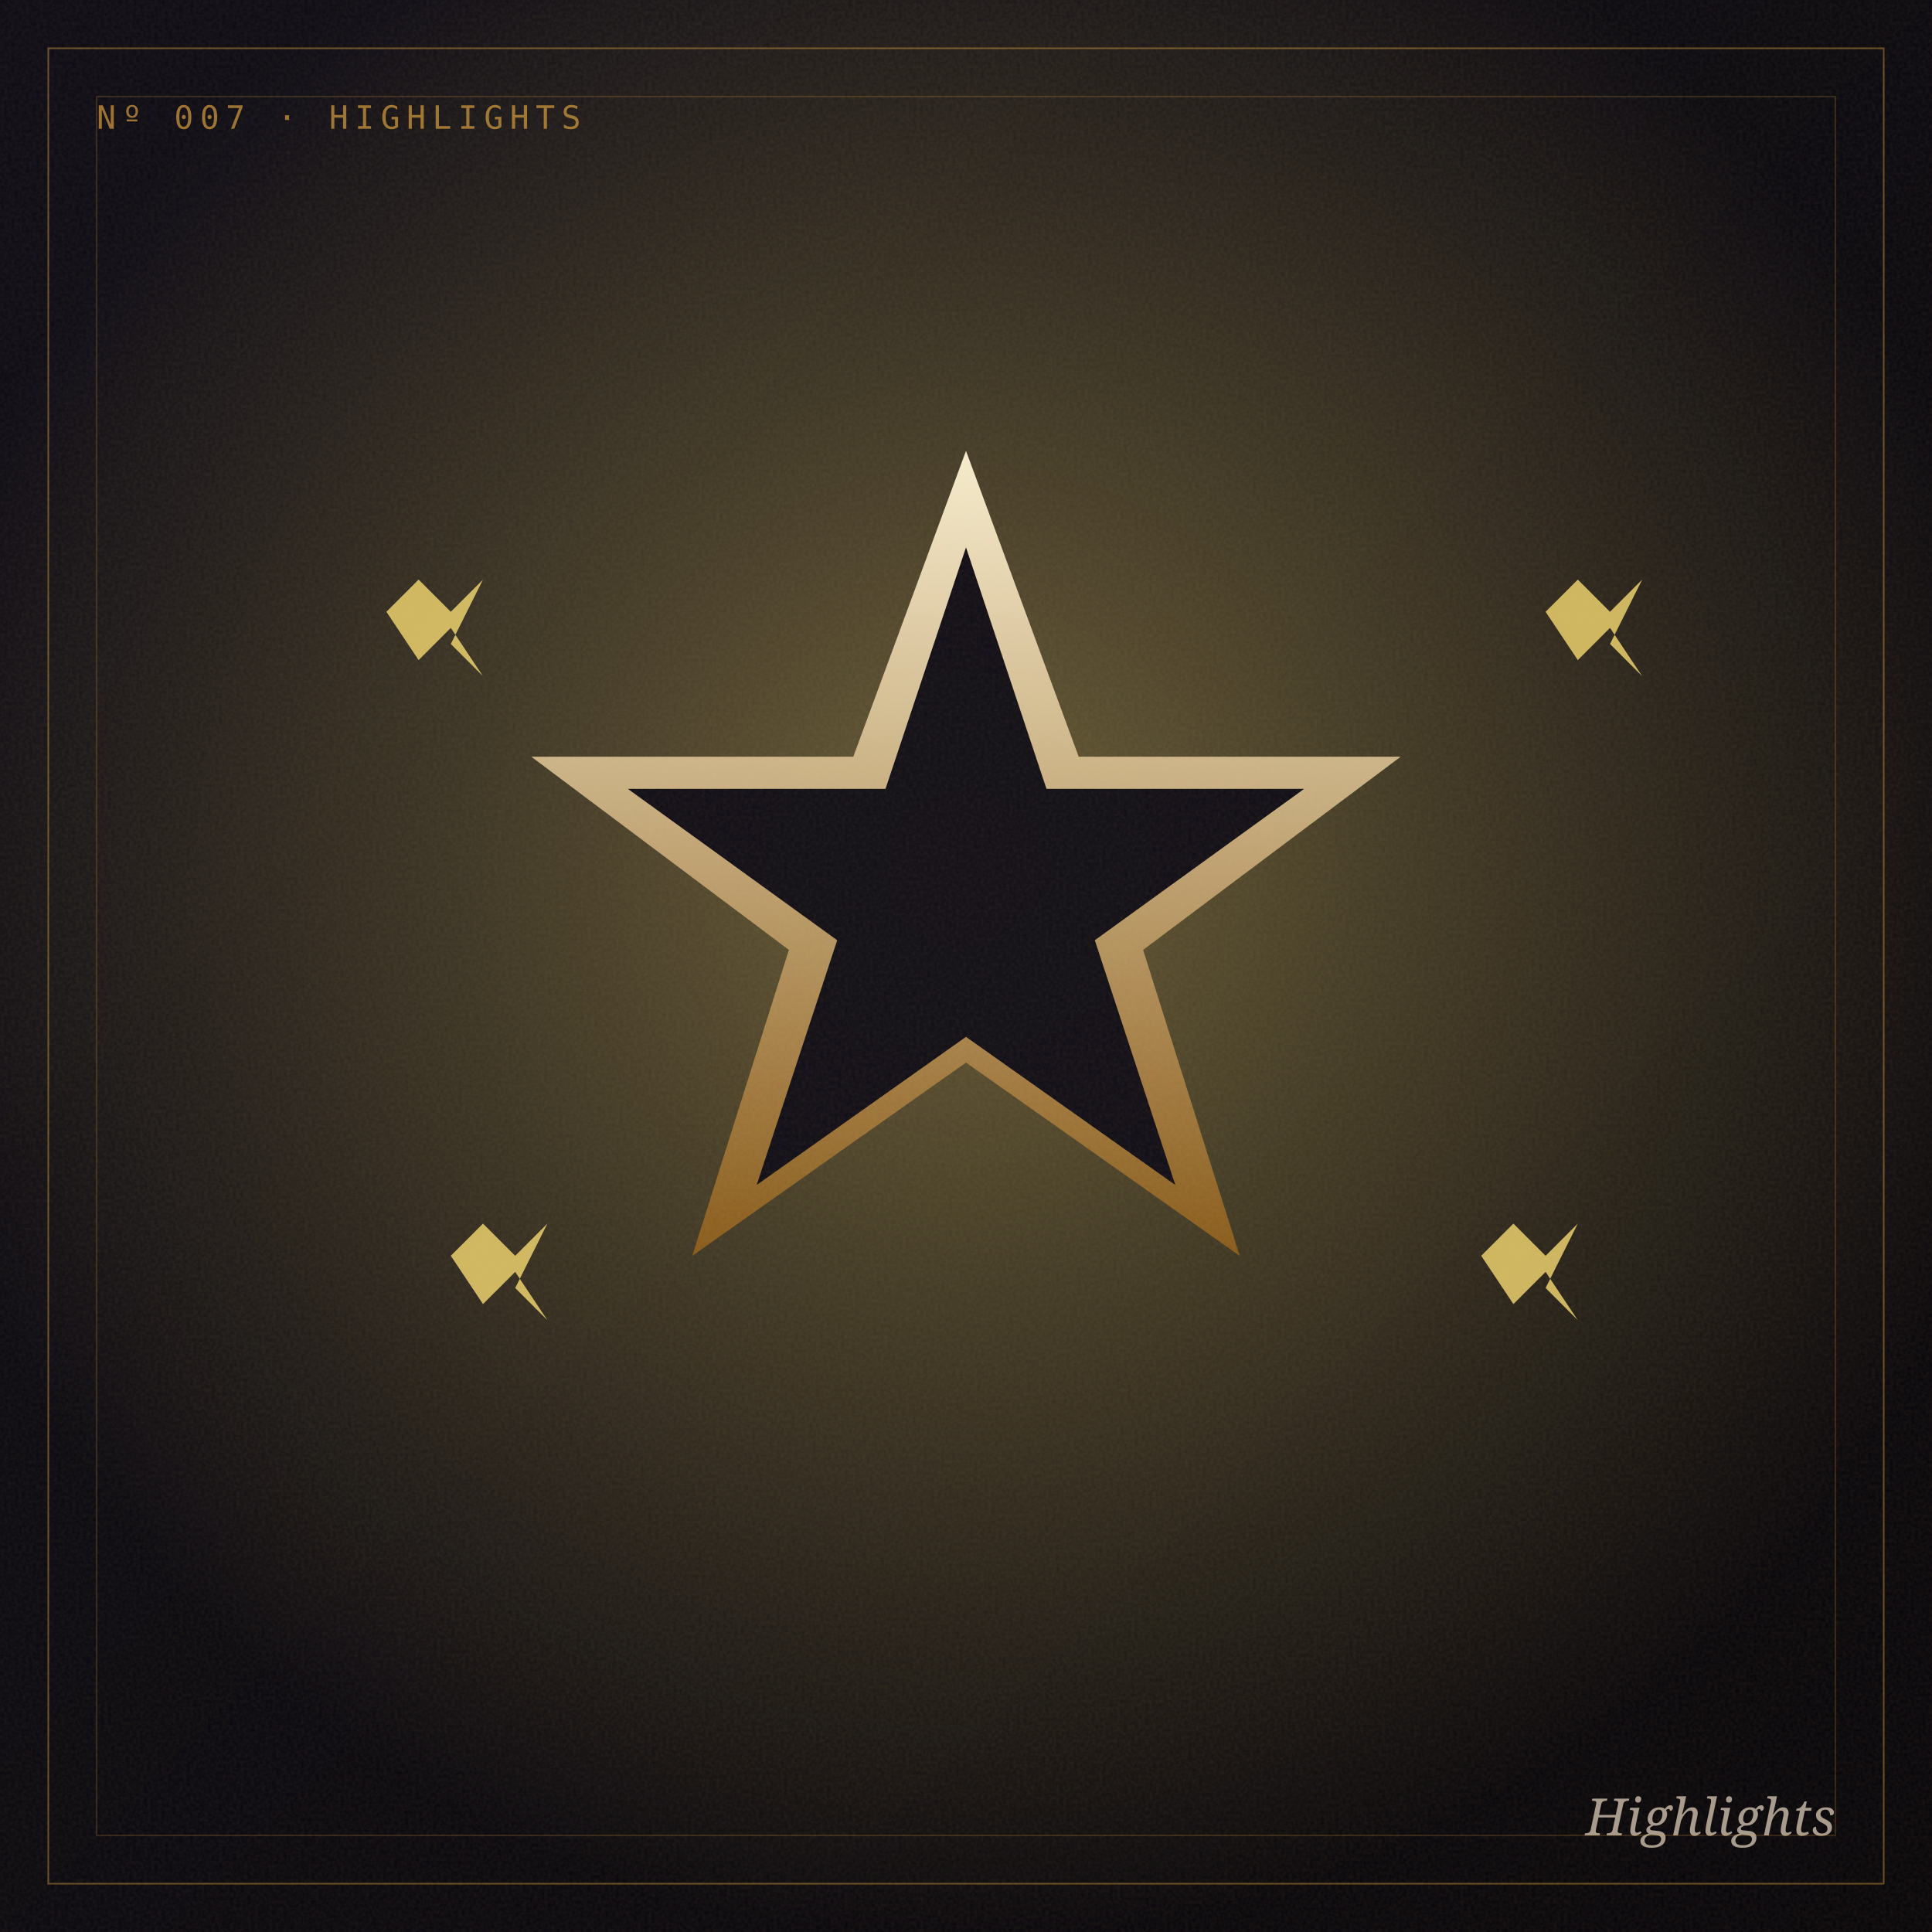
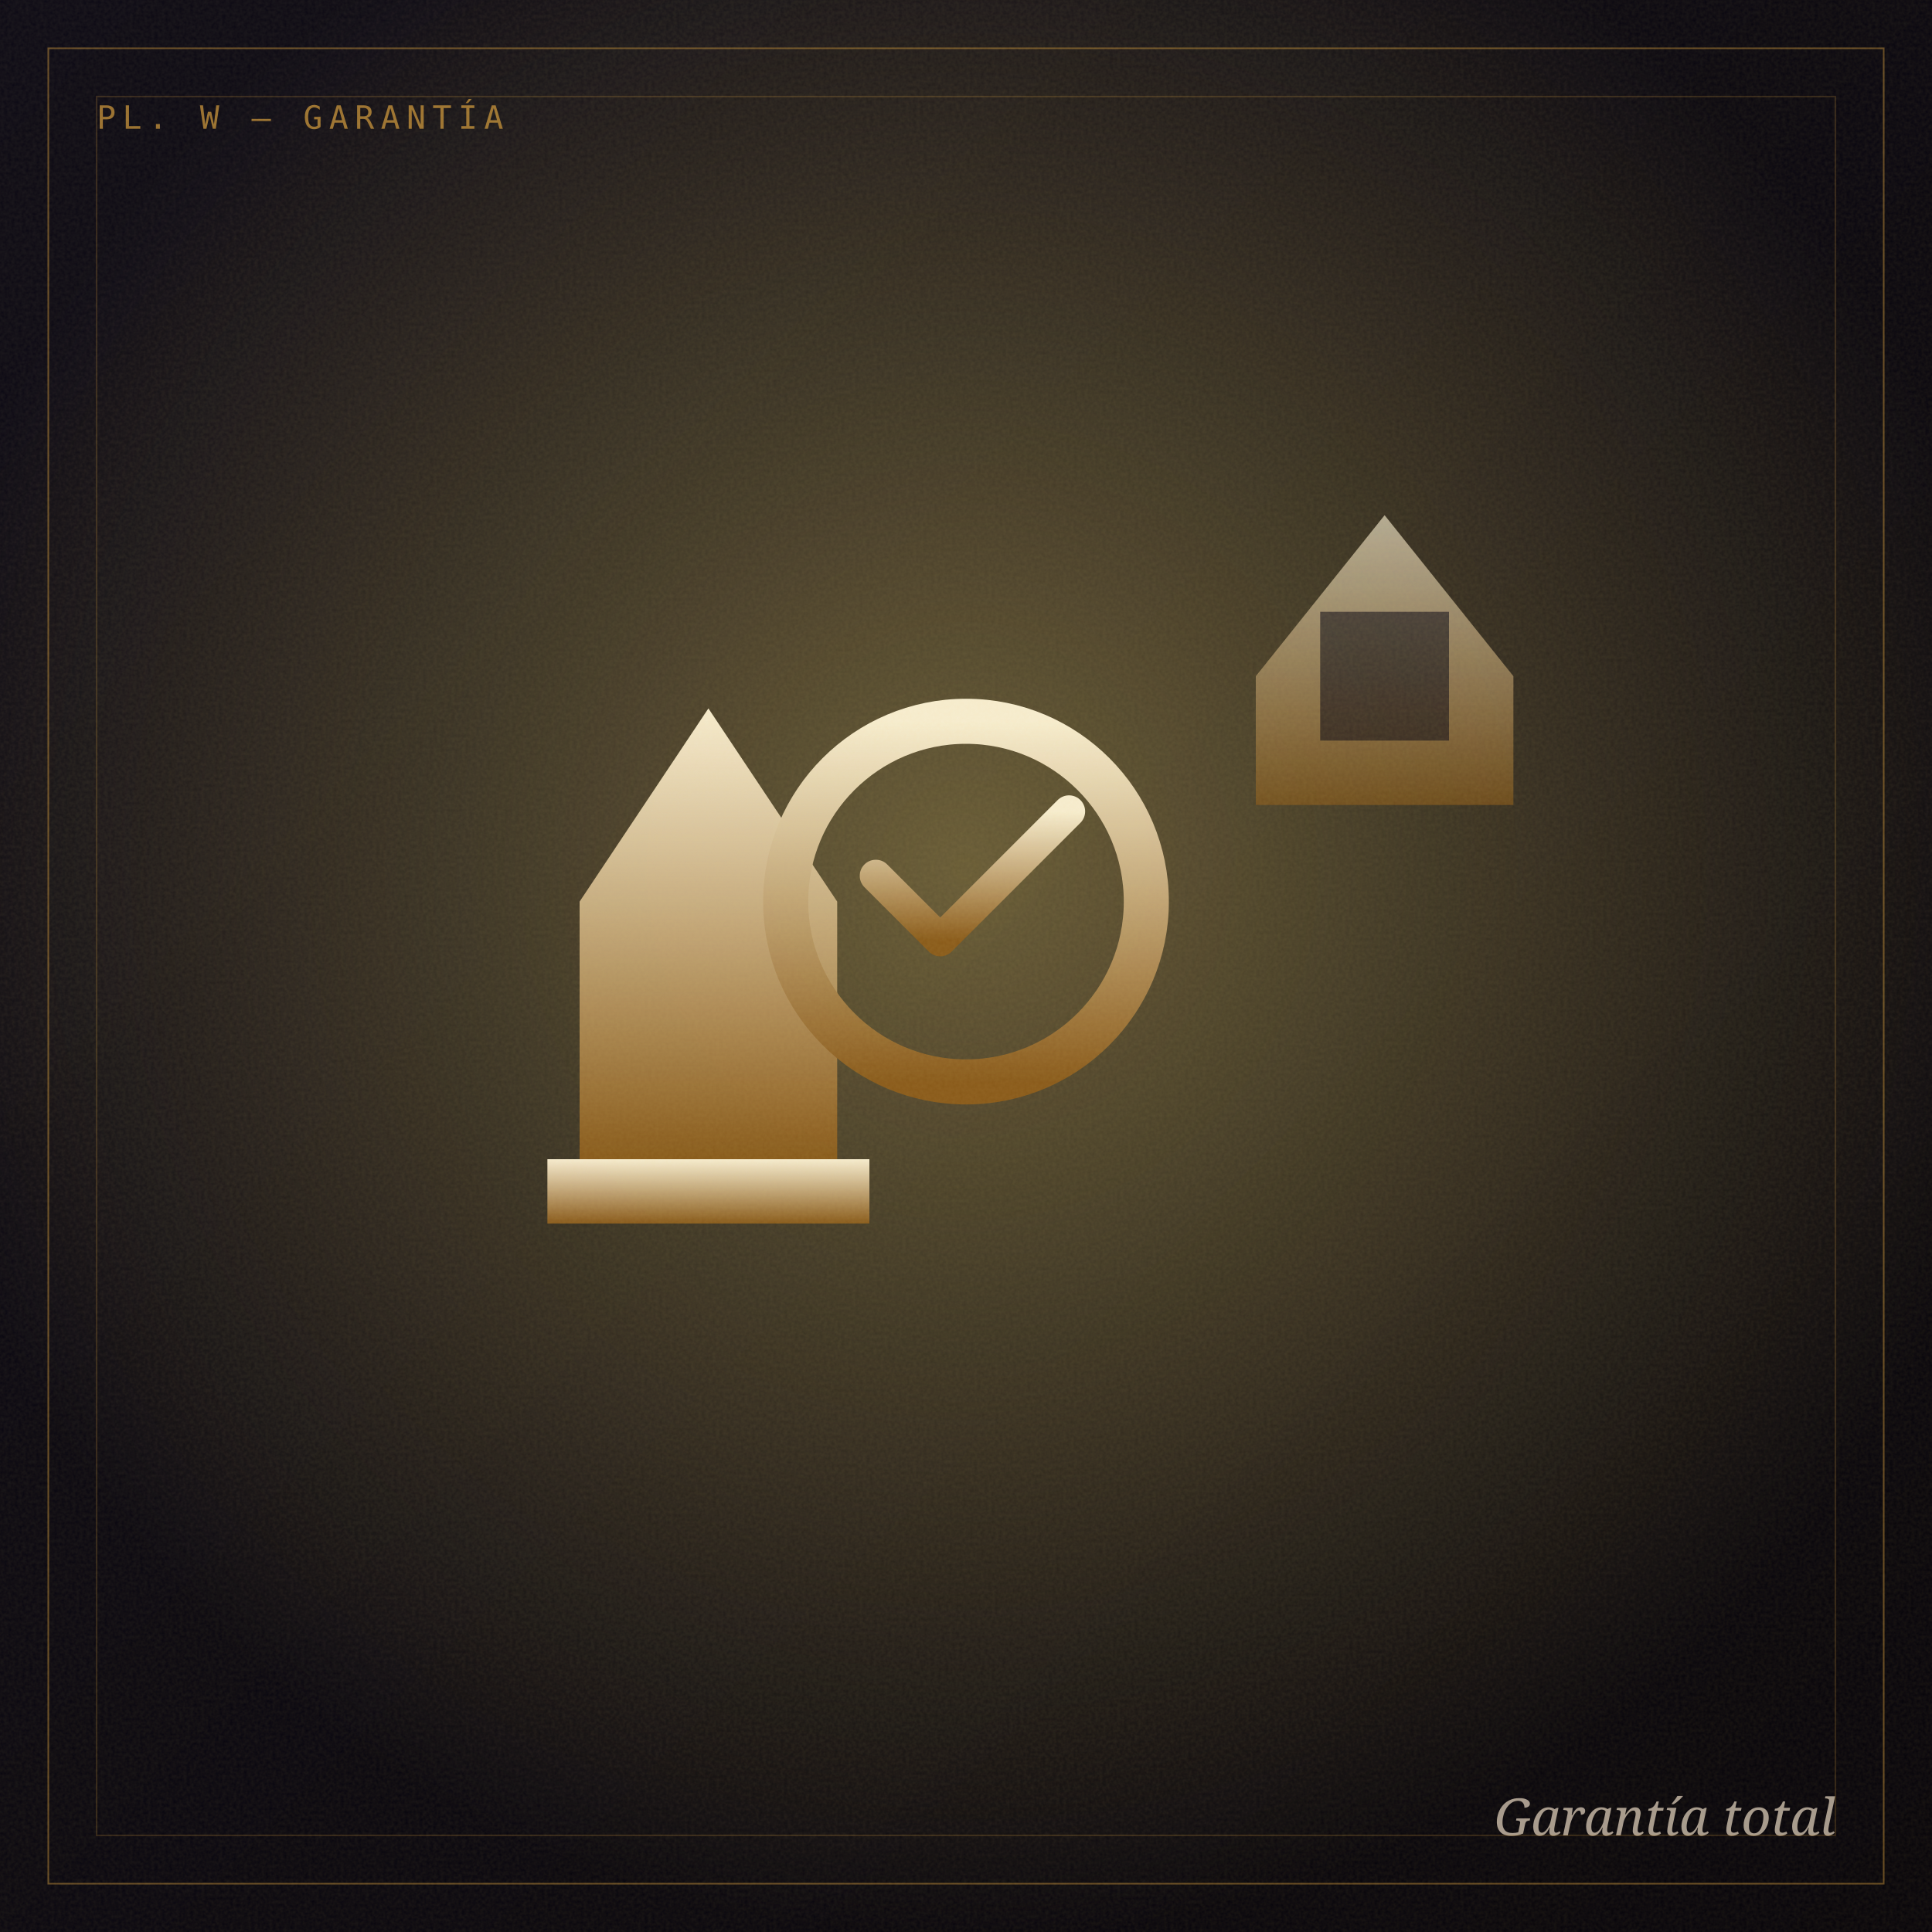
- <svg xmlns="http://www.w3.org/2000/svg" viewBox="0 0 600 600" preserveAspectRatio="xMidYMid slice" role="img" aria-label="Gallery — Highlights del mes">
+ <svg xmlns="http://www.w3.org/2000/svg" viewBox="0 0 600 600" preserveAspectRatio="xMidYMid slice" role="img" aria-label="Garantía y respaldo">
  <defs>
    <linearGradient id="bgHigh" x1="0" y1="0" x2="1" y2="1">
      <stop offset="0%" stop-color="#0a0814" />
      <stop offset="100%" stop-color="#050308" />
    </linearGradient>
    <radialGradient id="haloHigh" cx="0.5" cy="0.45" r="0.55">
      <stop offset="0%" stop-color="#f4d870" stop-opacity="0.4" />
      <stop offset="100%" stop-color="#f4d870" stop-opacity="0" />
    </radialGradient>
    <linearGradient id="goldHigh" x1="0" y1="0" x2="0" y2="1">
      <stop offset="0%" stop-color="#fff5d8" />
      <stop offset="100%" stop-color="#8a5a18" />
    </linearGradient>
    <filter id="grainHigh" x="0" y="0" width="100%" height="100%">
      <feTurbulence type="fractalNoise" baseFrequency="0.9" numOctaves="2" seed="26" />
      <feColorMatrix values="0 0 0 0 0.83  0 0 0 0 0.61  0 0 0 0 0.23  0 0 0 0.18 0" />
    </filter>
  </defs>
  <rect width="600" height="600" fill="url(#bgHigh)" />
  <rect width="600" height="600" fill="url(#haloHigh)" />
  <g transform="translate(300, 280)" opacity="0.95">
-     <path d="M 0 -140 L 35 -45 L 135 -45 L 55 15 L 85 110 L 0 50 L -85 110 L -55 15 L -135 -45 L -35 -45 Z" fill="url(#goldHigh)" />
-     <path d="M 0 -110 L 25 -35 L 105 -35 L 40 12 L 65 88 L 0 42 L -65 88 L -40 12 L -105 -35 L -25 -35 Z" fill="#0a0814" />
-     <g opacity="0.85">
-       <path d="M -180 -90 L -170 -100 L -160 -90 L -150 -100 L -160 -80 L -150 -70 L -160 -85 L -170 -75 Z" fill="#f4d870" />
-       <path d="M 180 -90 L 190 -100 L 200 -90 L 210 -100 L 200 -80 L 210 -70 L 200 -85 L 190 -75 Z" fill="#f4d870" />
-       <path d="M -160 110 L -150 100 L -140 110 L -130 100 L -140 120 L -130 130 L -140 115 L -150 125 Z" fill="#f4d870" />
-       <path d="M 160 110 L 170 100 L 180 110 L 190 100 L 180 120 L 190 130 L 180 115 L 170 125 Z" fill="#f4d870" />
+     <path d="M -120 0 L -80 -60 L -40 0 L -40 80 L -120 80 Z" fill="url(#goldHigh)" />
+     <rect x="-130" y="80" width="100" height="20" fill="url(#goldHigh)" />
+     <circle cx="0" cy="0" r="56" fill="none" stroke="url(#goldHigh)" stroke-width="14" />
+     <path d="M -28 -8 L -8 12 L 32 -28" stroke="url(#goldHigh)" stroke-width="10" fill="none" stroke-linecap="round" stroke-linejoin="round" />
+     <g opacity="0.92">
+       <path d="M 90 -70 L 130 -120 L 170 -70 L 170 -30 L 90 -30 Z" fill="url(#goldHigh)" opacity="0.7" />
+       <path d="M 110 -90 L 110 -50 L 150 -50 L 150 -90 Z" fill="#0a0814" opacity="0.6" />
    </g>
  </g>
-   <text x="30" y="40" font-family="JetBrains Mono, monospace" font-size="10" fill="#d49b3a" opacity="0.7" letter-spacing="2">Nº 007 · HIGHLIGHTS</text>
-   <text x="570" y="570" font-family="Playfair Display, serif" font-style="italic" font-size="16" fill="#e8d8c4" opacity="0.7" text-anchor="end">Highlights</text>
+   <text x="30" y="40" font-family="JetBrains Mono, monospace" font-size="10" fill="#d49b3a" opacity="0.7" letter-spacing="2">PL. W — GARANTÍA</text>
+   <text x="570" y="570" font-family="Playfair Display, serif" font-style="italic" font-size="16" fill="#e8d8c4" opacity="0.7" text-anchor="end">Garantía total</text>
  <rect x="15" y="15" width="570" height="570" fill="none" stroke="#d49b3a" stroke-width="0.5" opacity="0.45" />
  <rect x="30" y="30" width="540" height="540" fill="none" stroke="#d49b3a" stroke-width="0.5" opacity="0.2" />
  <rect width="600" height="600" filter="url(#grainHigh)" opacity="0.5" />
</svg>
